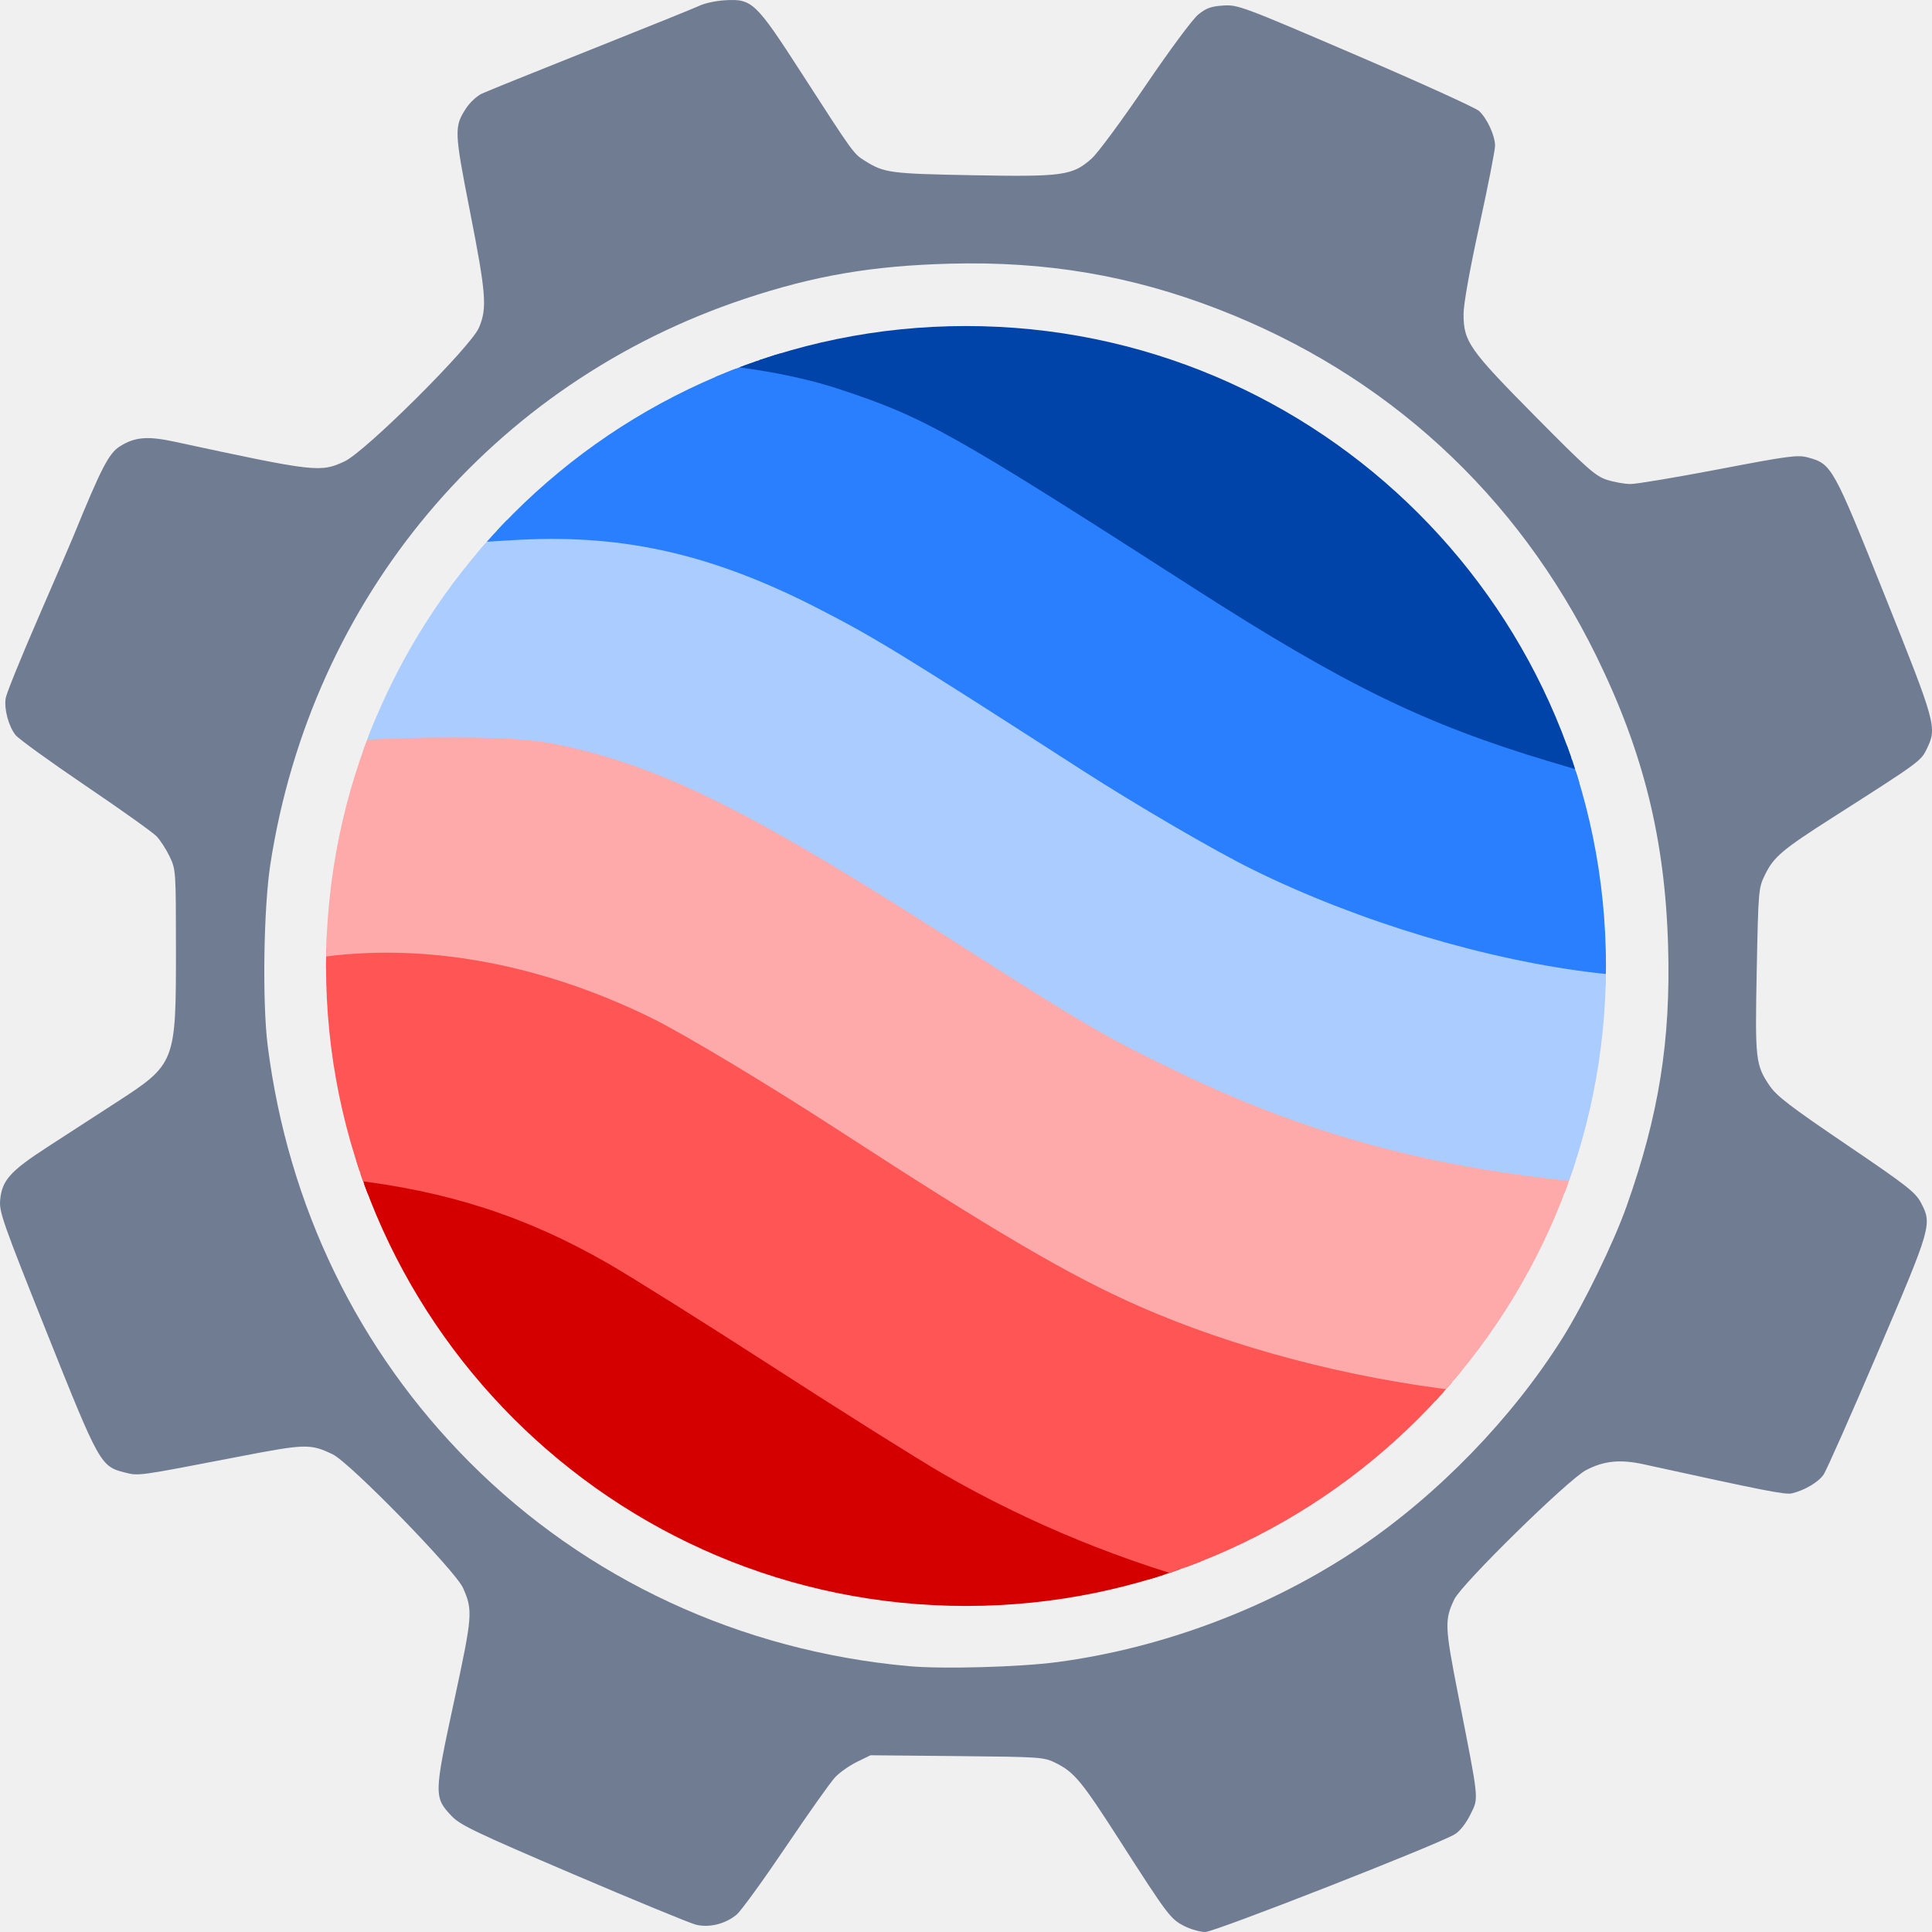
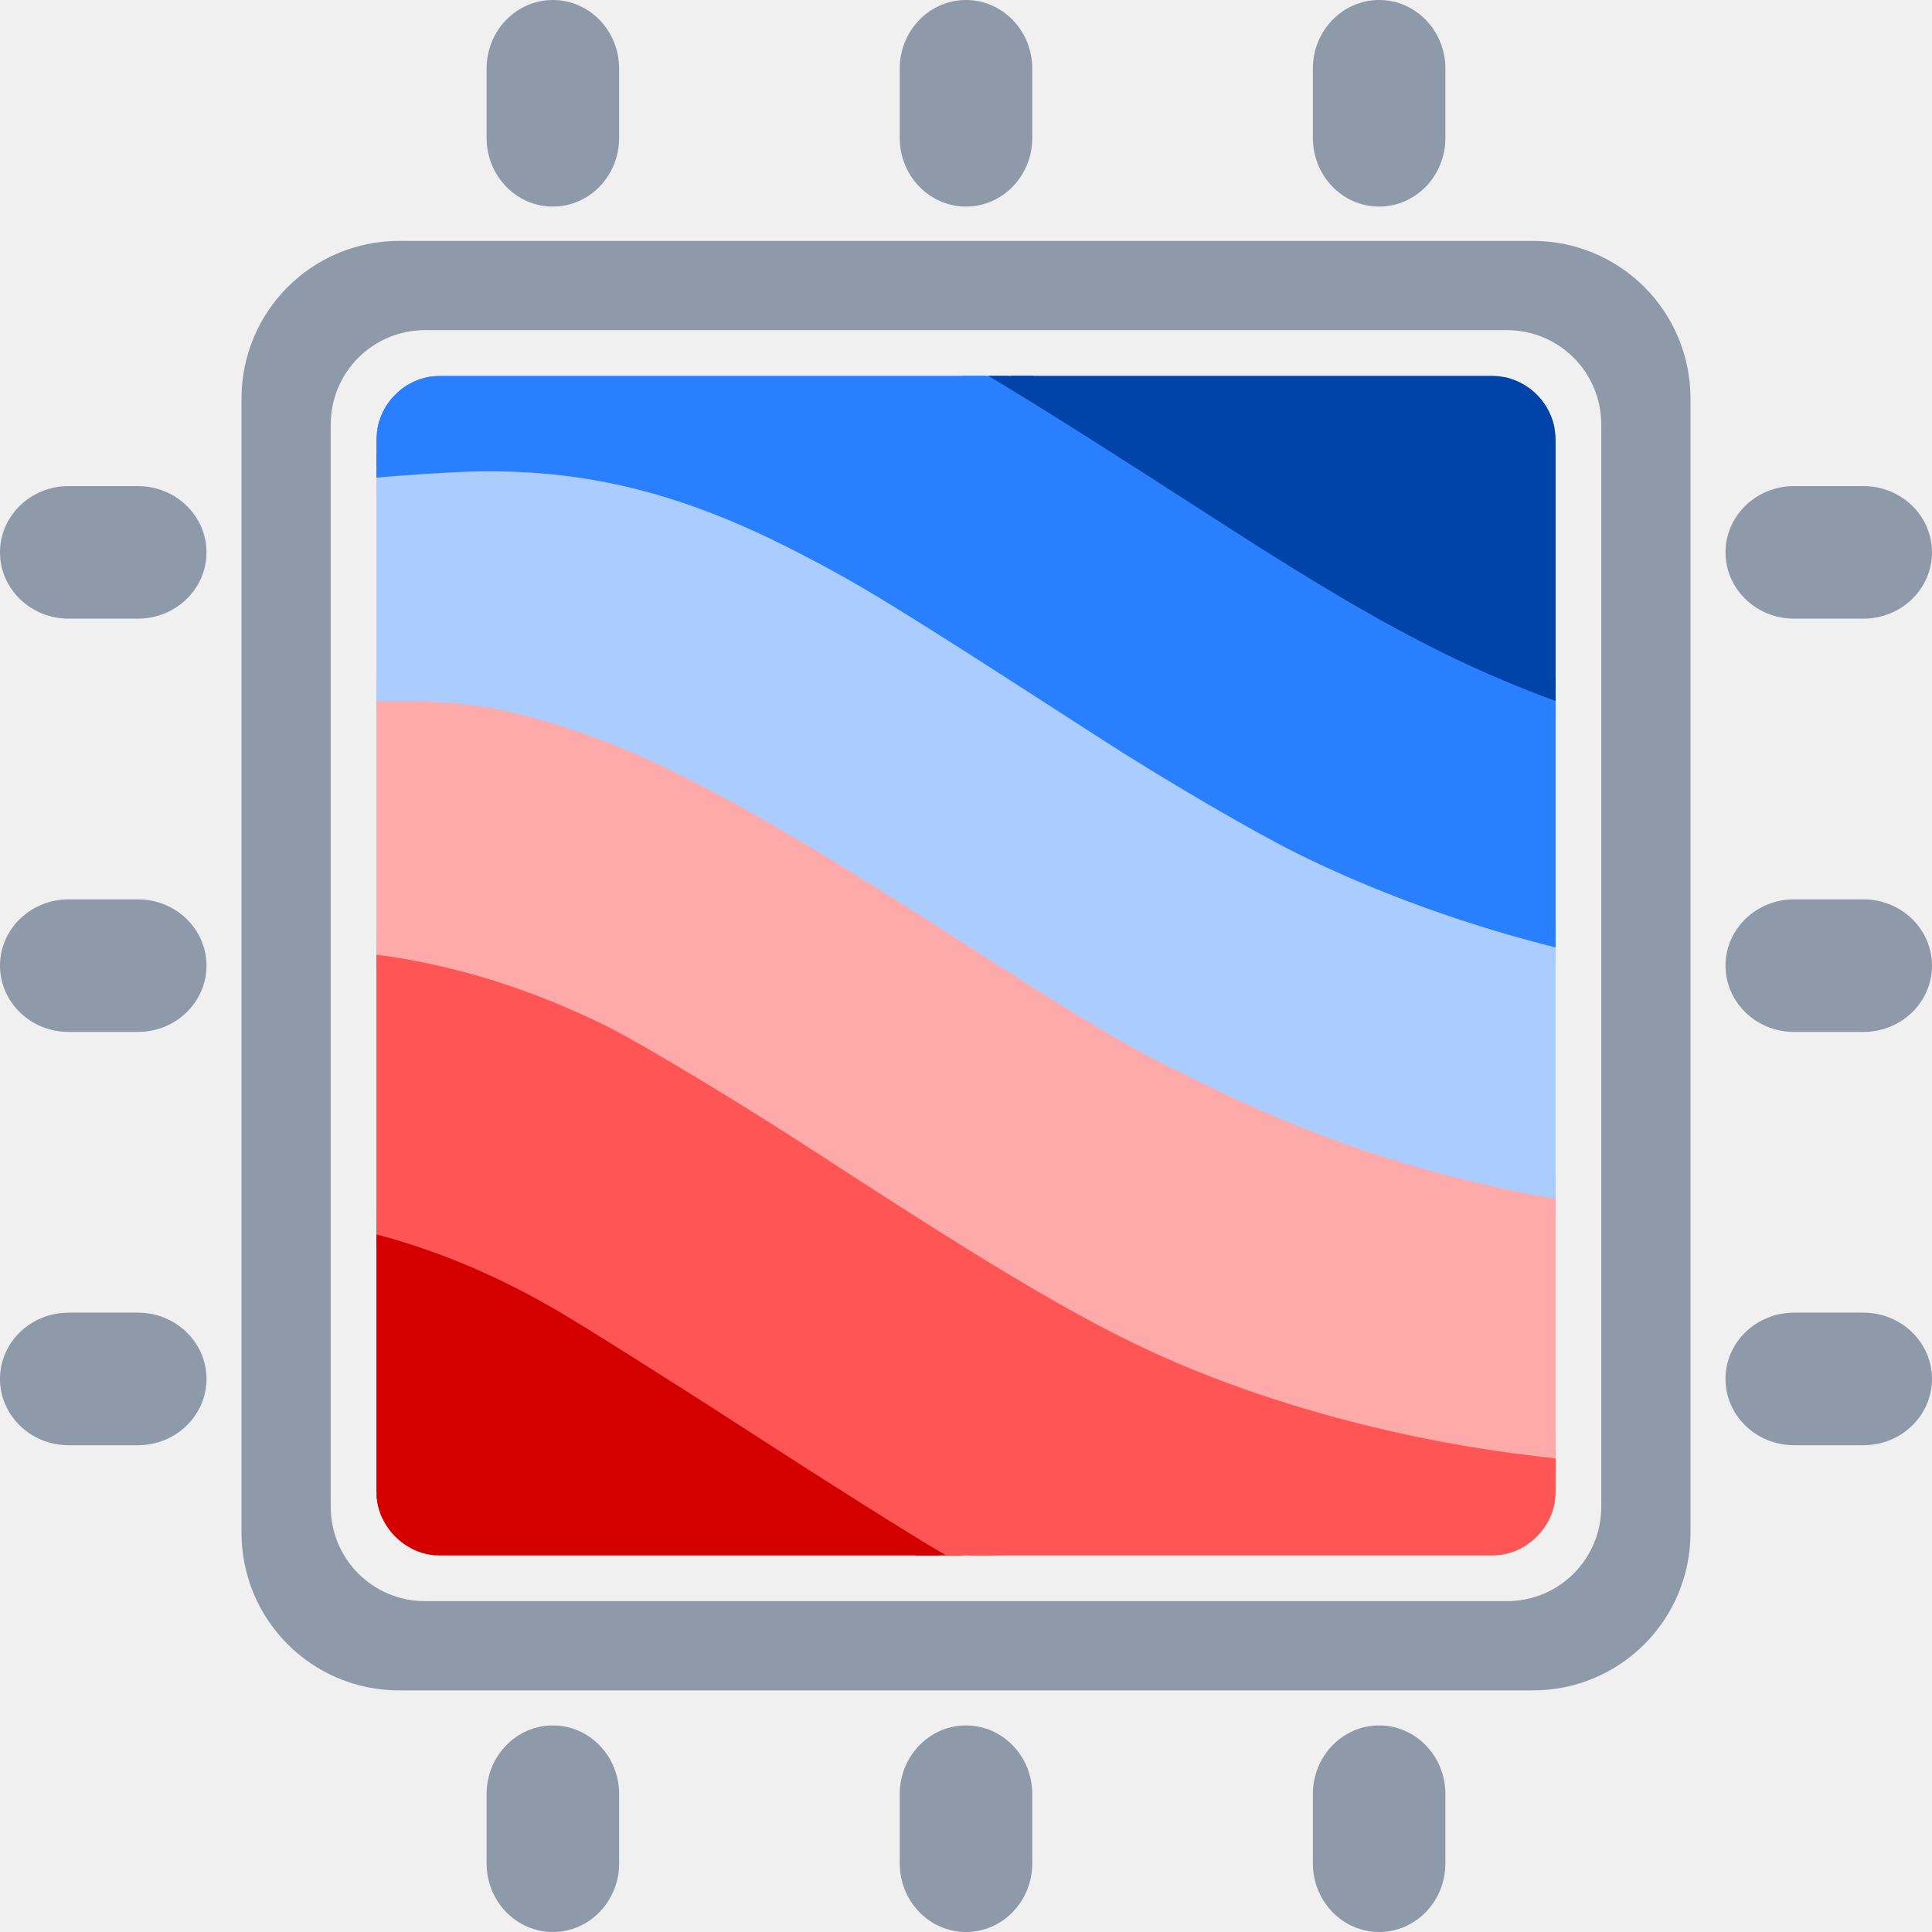
- <svg xmlns="http://www.w3.org/2000/svg" width="211.667mm" height="211.667mm" viewBox="0 0 211.667 211.667" version="1.1" id="svg8">
+ <svg xmlns="http://www.w3.org/2000/svg" width="260mm" height="260mm" viewBox="0 0 260 260" version="1.1" id="svg8">
  <defs id="defs2">
-     <clipPath clipPathUnits="userSpaceOnUse" id="clipPath846">
-       <path style="fill:none;fill-opacity:1;fill-rule:nonzero;stroke:#ffffff;stroke-width:0.924;stroke-linecap:round;stroke-miterlimit:4;stroke-dasharray:none" d="m -598.054,-154.244 a 70.113,70.113 0 0 1 -70.113,70.113 70.113,70.113 0 0 1 -70.113,-70.113 70.113,70.113 0 0 1 70.113,-70.113 70.113,70.113 0 0 1 70.113,70.113 z" id="path848" />
+     <clipPath clipPathUnits="userSpaceOnUse" id="clipPath1107">
+       <rect style="fill:none;fill-opacity:1;stroke:#ffff00;stroke-width:0.939" id="rect1109" width="113.859" height="113.859" x="611.328" y="-211.117" ry="7.558" transform="scale(-1,1)" />
+     </clipPath>
+     <clipPath clipPathUnits="userSpaceOnUse" id="clipPath1107-9">
+       <rect style="fill:none;fill-opacity:1;stroke:#ffff00;stroke-width:0.939" id="rect1109-7" width="113.859" height="113.859" x="611.328" y="-211.117" ry="7.558" transform="scale(-1,1)" />
+     </clipPath>
+     <clipPath clipPathUnits="userSpaceOnUse" id="clipPath1225">
+       <rect style="fill:none;fill-opacity:1;stroke:#ffff00;stroke-width:0.939" id="rect1227" width="113.859" height="113.859" x="611.328" y="-211.117" ry="7.558" transform="scale(-1,1)" />
+     </clipPath>
+     <clipPath clipPathUnits="userSpaceOnUse" id="clipPath1107-75-6">
+       <rect style="fill:none;fill-opacity:1;stroke:#ffff00;stroke-width:0.939" id="rect1109-3-2" width="113.859" height="113.859" x="611.328" y="-211.117" ry="7.558" transform="scale(-1,1)" />
+     </clipPath>
+     <clipPath clipPathUnits="userSpaceOnUse" id="clipPath919">
+       <rect style="fill:none;fill-opacity:1;stroke:#ffff00;stroke-width:0.923" id="rect921" width="111.793" height="112.089" x="98.29" y="612.213" ry="6.103" transform="matrix(0,-1,-1,0,0,0)" />
    </clipPath>
  </defs>
  <g id="layer1" transform="translate(774.0003,260.0771)">
-     <g id="g880" transform="translate(-622.2035,-121.8749)">
-       <g style="fill:#6f7c91" transform="matrix(1.090287,0,0,1.090164,258.7732,175.7723)" id="g837">
-         <path id="path839" d="m -257.559,-94.442 c -1.386,-0.701 -1.657,-1.059 -6.427,-8.495 -3.922,-6.114 -4.62,-6.961 -6.504,-7.899 -1.183,-0.589 -1.465,-0.608 -9.912,-0.689 l -8.695,-0.083 -1.363,0.667 c -0.75,0.367 -1.734,1.059 -2.188,1.538 -0.454,0.479 -2.686,3.63 -4.961,7.002 -2.274,3.372 -4.496,6.435 -4.938,6.806 -1.112,0.935 -2.753,1.344 -4.086,1.016 -0.582,-0.143 -6.118,-2.422 -12.303,-5.064 -9.722,-4.154 -11.377,-4.943 -12.219,-5.824 -1.82,-1.906 -1.816,-2.162 0.19,-11.463 1.886,-8.747 1.925,-9.227 0.924,-11.489 -0.766,-1.732 -11.384,-12.617 -13.105,-13.435 -2.263,-1.075 -2.694,-1.064 -9.525,0.255 -10.131,1.956 -9.952,1.931 -11.356,1.575 -2.44,-0.619 -2.555,-0.827 -7.851,-14.086 -4.418,-11.062 -4.79,-12.12 -4.676,-13.307 0.189,-1.97 0.997,-2.879 4.697,-5.283 1.821,-1.183 4.943,-3.207 6.938,-4.497 5.987,-3.873 6.032,-3.988 6.029,-15.321 -0.003,-7.978 -0.011,-8.106 -0.635,-9.411 -0.348,-0.728 -0.941,-1.645 -1.319,-2.038 -0.378,-0.393 -3.597,-2.687 -7.154,-5.097 -3.557,-2.41 -6.712,-4.693 -7.012,-5.074 -0.704,-0.895 -1.164,-2.622 -0.988,-3.709 0.076,-0.471 1.525,-4.047 3.219,-7.947 1.694,-3.9 3.299,-7.627 3.567,-8.282 2.832,-6.933 3.58,-8.379 4.695,-9.078 1.5,-0.941 2.773,-1.047 5.497,-0.46 14.164,3.052 14.636,3.107 17.066,1.979 2.097,-0.973 12.673,-11.492 13.509,-13.436 0.839,-1.951 0.728,-3.395 -0.902,-11.702 -1.589,-8.094 -1.603,-8.513 -0.351,-10.405 0.364,-0.55 1.06,-1.188 1.545,-1.417 0.486,-0.229 5.408,-2.217 10.938,-4.418 5.53,-2.201 10.471,-4.198 10.98,-4.438 0.509,-0.241 1.64,-0.479 2.514,-0.529 2.735,-0.158 3.083,0.174 7.71,7.346 5.237,8.118 5.205,8.074 6.37,8.802 1.923,1.203 2.509,1.281 10.791,1.436 9.127,0.171 10.072,0.036 12.007,-1.709 0.607,-0.548 3.035,-3.841 5.396,-7.318 2.414,-3.556 4.728,-6.674 5.288,-7.127 0.796,-0.644 1.301,-0.825 2.514,-0.901 1.468,-0.092 1.902,0.07 13.291,4.961 6.476,2.781 12.058,5.317 12.404,5.635 0.807,0.741 1.606,2.469 1.612,3.489 0.003,0.437 -0.709,4.061 -1.582,8.054 -0.975,4.46 -1.586,7.879 -1.584,8.864 0.004,2.774 0.549,3.552 7.166,10.243 5.219,5.277 6.084,6.045 7.232,6.416 0.717,0.232 1.789,0.424 2.381,0.426 0.593,0.002 4.59,-0.668 8.883,-1.489 7.055,-1.349 7.915,-1.462 8.951,-1.179 2.389,0.655 2.511,0.873 7.721,13.893 5.161,12.897 5.256,13.242 4.212,15.397 -0.591,1.222 -0.713,1.311 -9.375,6.839 -5.176,3.303 -5.996,3.997 -6.893,5.83 -0.638,1.304 -0.656,1.518 -0.817,9.528 -0.181,9.021 -0.121,9.567 1.298,11.655 0.701,1.032 2.103,2.106 7.716,5.912 6.018,4.08 6.935,4.794 7.474,5.817 1.152,2.186 1.095,2.384 -4.325,15.062 -2.717,6.354 -5.168,11.884 -5.446,12.287 -0.523,0.758 -1.902,1.574 -3.176,1.88 -0.661,0.159 -2.694,-0.239 -14.881,-2.914 -2.392,-0.525 -4.031,-0.358 -5.828,0.592 -1.815,0.96 -12.49,11.434 -13.224,12.975 -0.988,2.072 -0.961,2.725 0.394,9.619 2.133,10.851 2.073,10.269 1.229,11.994 -0.442,0.903 -1.048,1.675 -1.568,1.994 -1.654,1.017 -24.136,9.825 -25.08,9.825 -0.507,0 -1.452,-0.268 -2.099,-0.595 z m -12.826,-26.521 c 10.707,-1.415 21.543,-5.516 30.427,-11.517 7.918,-5.348 15.329,-12.996 20.378,-21.03 2.143,-3.41 5.155,-9.596 6.453,-13.254 3.253,-9.166 4.452,-16.675 4.178,-26.163 -0.31,-10.73 -2.468,-19.465 -7.193,-29.11 -7.988,-16.309 -21.139,-28.375 -38.047,-34.909 -8.722,-3.37 -17.268,-4.819 -26.911,-4.563 -7.825,0.208 -13.621,1.198 -20.6,3.52 -25.434,8.461 -43.583,30.09 -47.706,56.853 -0.68,4.415 -0.816,13.907 -0.261,18.256 2.054,16.104 9.072,30.58 20.276,41.819 11.738,11.775 27.242,18.972 44.167,20.501 3.368,0.304 11.065,0.094 14.841,-0.405 z" style="fill:#6f7c91;stroke-width:0.265" />
+     <g id="g1318" transform="matrix(1,0,0,1.000359,1.8860601e-6,2.8817194e-5)">
+       <g id="g965" transform="matrix(1.11411,0,0,1.11411,73.48699,14.84306)">
+         <path id="rect852-1-5" style="fill:#8e99a9;fill-opacity:1;stroke:none;stroke-width:5.453" d="m 232.65,160.578 c -39.928,0 -72.072,32.145 -72.072,72.072 v 517.377 c 0,39.928 32.145,72.072 72.072,72.072 h 517.377 c 39.928,0 72.072,-32.145 72.072,-72.072 V 232.65 c 0,-39.928 -32.145,-72.072 -72.072,-72.072 z m 11.74,40.738 h 493.896 c 23.863,0 43.072,19.211 43.072,43.074 v 493.896 c 0,23.863 -19.209,43.074 -43.072,43.074 H 244.391 c -23.863,0 -43.074,-19.211 -43.074,-43.074 V 244.391 c 0,-23.863 19.211,-43.074 43.074,-43.074 z" transform="matrix(0.2645833,0,0,0.2645833,-774.0003,-260.0771)" />
+         <g clip-path="url(#clipPath919)" id="g839-2-8-3" transform="matrix(1.270743,0,0,1.274107,205.1834,66.37353)">
+           <path style="fill:#d40000;fill-opacity:1;fill-rule:nonzero;stroke:#d40000;stroke-width:2.203;stroke-linecap:round;stroke-miterlimit:4;stroke-dasharray:none" d="m -678.24,-78.208 c -12.225,-1.78 -24.591,-6.697 -34.574,-13.746 -6.108,-4.314 -14.554,-13.128 -18.989,-19.817 -3.683,-5.556 -7.936,-14.121 -8.834,-17.794 -0.367,-1.5 -0.287,-1.584 1.274,-1.339 0.916,0.144 3.501,0.403 5.745,0.575 4.702,0.362 12.304,2.361 17.775,4.675 5.627,2.38 14.55,7.663 27.1,16.045 13.323,8.898 21.678,13.787 29.328,17.159 6.3,2.777 14.921,5.727 20.21,6.915 l 3.497,0.785 -4.662,1.798 c -11.994,4.625 -26.34,6.422 -37.87,4.743 z" id="path971-7-7-5" />
+           <path style="fill:#ff5555;fill-opacity:1;fill-rule:nonzero;stroke:#ff5555;stroke-width:2.203;stroke-linecap:round;stroke-miterlimit:4;stroke-dasharray:none" d="m -639.788,-87.148 c -10.655,-2.791 -20.932,-6.993 -30.282,-12.379 -2.577,-1.485 -10.849,-6.68 -18.382,-11.545 -7.533,-4.865 -15.81,-10.061 -18.395,-11.546 -9.072,-5.215 -17.878,-8.065 -28.776,-9.313 l -6.083,-0.697 -1.041,-4.079 c -1.319,-5.169 -2.557,-16.525 -1.874,-17.193 0.281,-0.275 3.265,-0.803 6.631,-1.173 13.016,-1.431 25.783,1.375 38.983,8.567 2.689,1.465 10.032,6.082 16.318,10.261 19.328,12.847 28.508,17.968 39.695,22.145 9.793,3.657 24.663,6.821 32.05,6.821 1.605,0 2.918,0.215 2.918,0.478 0,0.967 -9.749,10.469 -13.987,13.633 -4.482,3.345 -11.18,7.473 -12.045,7.422 -0.267,-0.016 -2.845,-0.647 -5.73,-1.403 z" id="path973-0-9-6" />
+           <path style="fill:#ffaaaa;fill-opacity:1;fill-rule:nonzero;stroke:#ffaaaa;stroke-width:2.203;stroke-linecap:round;stroke-miterlimit:4;stroke-dasharray:none" d="m -613.801,-108.776 c -12.218,-1.401 -24.75,-4.703 -34.999,-9.222 -7.521,-3.316 -15.572,-8.031 -32.593,-19.089 -7.889,-5.125 -17.228,-10.732 -20.754,-12.46 -12.936,-6.339 -26.455,-8.609 -38.59,-6.48 l -4.205,0.738 0.29,-3.529 c 0.554,-6.736 0.835,-8.634 2.023,-13.694 l 1.194,-5.086 3.908,-0.731 c 6.102,-1.141 14.497,-1.425 20.099,-0.678 12.719,1.696 23.407,6.511 43.526,19.609 7.201,4.688 15.553,9.971 18.56,11.741 16.684,9.818 33.886,15.415 52.694,17.145 l 7.36,0.677 -1.111,2.818 c -1.8,4.566 -5.163,11.005 -7.951,15.222 -1.43,2.163 -2.645,3.899 -2.701,3.857 -0.056,-0.042 -3.093,-0.419 -6.751,-0.839 z" id="path975-9-2-2" />
+           <path style="fill:#aaccff;fill-opacity:1;fill-rule:nonzero;stroke:#aaccff;stroke-width:2.203;stroke-linecap:round;stroke-miterlimit:4;stroke-dasharray:none" d="m -604.528,-132.087 c -14.449,-1.707 -26.889,-5.279 -39.558,-11.36 -8.313,-3.99 -10.341,-5.173 -25.572,-14.923 -20.633,-13.208 -30.209,-18.078 -40.659,-20.68 -4.167,-1.038 -6.956,-1.309 -13.684,-1.332 -4.648,-0.016 -10.221,0.189 -12.385,0.454 -2.962,0.364 -4.552,0.978 -4.552,0.446 0,-1.144 5.74,-12.295 8.08,-15.939 2.509,-3.907 3.129,-4.166 12.431,-5.178 4.721,-0.514 7.649,-0.511 12.297,0.012 13.964,1.571 22.576,5.449 44.741,20.147 6.892,4.57 15.308,9.925 18.703,11.9 14.906,8.671 32.204,14.24 48.465,15.602 l 4.517,0.378 v 3.39 c 0,2.793 -1.2,10.094 -2.743,16.689 -0.358,1.53 -0.441,1.533 -10.079,0.394 z" id="path977-3-0-9" />
+           <path style="fill:#2a7fff;fill-opacity:1;fill-rule:nonzero;stroke:#2a7fff;stroke-width:2.203;stroke-linecap:round;stroke-miterlimit:4;stroke-dasharray:none" d="m -598.7,-154.543 c -11.982,-1.356 -26.074,-5.579 -37.591,-11.266 -4.167,-2.058 -12.559,-6.95 -18.65,-10.871 -19.676,-12.67 -22.63,-14.479 -28.882,-17.693 -11.648,-5.987 -21.487,-8.262 -33.187,-7.673 -3.686,0.186 -7.864,0.515 -9.283,0.733 l -2.581,0.395 1.28,-1.798 c 2.325,-3.264 9.821,-10.304 14.739,-13.841 l 4.84,-3.481 7.887,0.04 c 9.041,0.046 14.802,1.203 23.201,4.661 6.741,2.775 11.944,5.812 26.939,15.722 21.527,14.228 31.813,19.447 46.041,23.363 4.007,1.103 7.941,2.197 8.742,2.431 1.218,0.356 1.578,0.998 2.191,3.911 0.404,1.917 0.902,6.304 1.107,9.749 l 0.373,6.264 -1.399,-0.076 c -0.769,-0.042 -3.366,-0.298 -5.77,-0.57 z" id="path979-6-2-1" />
+           <path style="fill:#0044aa;fill-opacity:1;fill-rule:nonzero;stroke:#0044aa;stroke-width:2.203;stroke-linecap:round;stroke-miterlimit:4;stroke-dasharray:none" d="m -603.945,-177.71 c -13.525,-4.054 -22.246,-8.31 -38.756,-18.918 -26.597,-17.088 -29.547,-18.74 -39.048,-21.877 -5.4,-1.783 -12.879,-2.947 -19.524,-3.039 l -7.301,-0.224 7.761,-1.841 c 6.409,-1.521 13.942,-5.334 20.173,-6.344 6.867,-1.114 18.406,-1.097 25.392,0.035 23.309,3.78 44.459,19.39 55.231,40.766 2.571,5.101 6.53,12.283 6.53,13.434 0,0.919 -2.749,0.319 -10.458,-1.992 z" id="path981-0-3-2" />
+         </g>
      </g>
-       <g transform="translate(622.2035,121.8749)" clip-path="url(#clipPath846)" id="g839">
-         <path style="fill:#d40000;fill-opacity:1;fill-rule:nonzero;stroke:#d40000;stroke-width:2.203;stroke-linecap:round;stroke-miterlimit:4;stroke-dasharray:none" d="m -678.24,-78.208 c -12.225,-1.78 -24.591,-6.697 -34.574,-13.746 -6.108,-4.314 -14.554,-13.128 -18.989,-19.817 -3.683,-5.556 -7.936,-14.121 -8.834,-17.794 -0.367,-1.5 -0.287,-1.584 1.274,-1.339 0.916,0.144 3.501,0.403 5.745,0.575 4.702,0.362 12.304,2.361 17.775,4.675 5.627,2.38 14.55,7.663 27.1,16.045 13.323,8.898 21.678,13.787 29.328,17.159 6.3,2.777 14.921,5.727 20.21,6.915 l 3.497,0.785 -4.662,1.798 c -11.994,4.625 -26.34,6.422 -37.87,4.743 z" id="path971" />
-         <path style="fill:#ff5555;fill-opacity:1;fill-rule:nonzero;stroke:#ff5555;stroke-width:2.203;stroke-linecap:round;stroke-miterlimit:4;stroke-dasharray:none" d="m -639.788,-87.148 c -10.655,-2.791 -20.932,-6.993 -30.282,-12.379 -2.577,-1.485 -10.849,-6.68 -18.382,-11.545 -7.533,-4.865 -15.81,-10.061 -18.395,-11.546 -9.072,-5.215 -17.878,-8.065 -28.776,-9.313 l -6.083,-0.697 -1.041,-4.079 c -1.319,-5.169 -2.557,-16.525 -1.874,-17.193 0.281,-0.275 3.265,-0.803 6.631,-1.173 13.016,-1.431 25.783,1.375 38.983,8.567 2.689,1.465 10.032,6.082 16.318,10.261 19.328,12.847 28.508,17.968 39.695,22.145 9.793,3.657 24.663,6.821 32.05,6.821 1.605,0 2.918,0.215 2.918,0.478 0,0.967 -9.749,10.469 -13.987,13.633 -4.482,3.345 -11.18,7.473 -12.045,7.422 -0.267,-0.016 -2.845,-0.647 -5.73,-1.403 z" id="path973" />
-         <path style="fill:#ffaaaa;fill-opacity:1;fill-rule:nonzero;stroke:#ffaaaa;stroke-width:2.203;stroke-linecap:round;stroke-miterlimit:4;stroke-dasharray:none" d="m -613.801,-108.776 c -12.218,-1.401 -24.75,-4.703 -34.999,-9.222 -7.521,-3.316 -15.572,-8.031 -32.593,-19.089 -7.889,-5.125 -17.228,-10.732 -20.754,-12.46 -12.936,-6.339 -26.455,-8.609 -38.59,-6.48 l -4.205,0.738 0.29,-3.529 c 0.554,-6.736 0.835,-8.634 2.023,-13.694 l 1.194,-5.086 3.908,-0.731 c 6.102,-1.141 14.497,-1.425 20.099,-0.678 12.719,1.696 23.407,6.511 43.526,19.609 7.201,4.688 15.553,9.971 18.56,11.741 16.684,9.818 33.886,15.415 52.694,17.145 l 7.36,0.677 -1.111,2.818 c -1.8,4.566 -5.163,11.005 -7.951,15.222 -1.43,2.163 -2.645,3.899 -2.701,3.857 -0.056,-0.042 -3.093,-0.419 -6.751,-0.839 z" id="path975" />
-         <path style="fill:#aaccff;fill-opacity:1;fill-rule:nonzero;stroke:#aaccff;stroke-width:2.203;stroke-linecap:round;stroke-miterlimit:4;stroke-dasharray:none" d="m -604.528,-132.087 c -14.449,-1.707 -26.889,-5.279 -39.558,-11.36 -8.313,-3.99 -10.341,-5.173 -25.572,-14.923 -20.633,-13.208 -30.209,-18.078 -40.659,-20.68 -4.167,-1.038 -6.956,-1.309 -13.684,-1.332 -4.648,-0.016 -10.221,0.189 -12.385,0.454 -2.962,0.364 -4.552,0.978 -4.552,0.446 0,-1.144 5.74,-12.295 8.08,-15.939 2.509,-3.907 3.129,-4.166 12.431,-5.178 4.721,-0.514 7.649,-0.511 12.297,0.012 13.964,1.571 22.576,5.449 44.741,20.147 6.892,4.57 15.308,9.925 18.703,11.9 14.906,8.671 32.204,14.24 48.465,15.602 l 4.517,0.378 v 3.39 c 0,2.793 -1.2,10.094 -2.743,16.689 -0.358,1.53 -0.441,1.533 -10.079,0.394 z" id="path977" />
-         <path style="fill:#2a7fff;fill-opacity:1;fill-rule:nonzero;stroke:#2a7fff;stroke-width:2.203;stroke-linecap:round;stroke-miterlimit:4;stroke-dasharray:none" d="m -598.7,-154.543 c -11.982,-1.356 -26.074,-5.579 -37.591,-11.266 -4.167,-2.058 -12.559,-6.95 -18.65,-10.871 -19.676,-12.67 -22.63,-14.479 -28.882,-17.693 -11.648,-5.987 -21.487,-8.262 -33.187,-7.673 -3.686,0.186 -7.864,0.515 -9.283,0.733 l -2.581,0.395 1.28,-1.798 c 2.325,-3.264 9.821,-10.304 14.739,-13.841 l 4.84,-3.481 7.887,0.04 c 9.041,0.046 14.802,1.203 23.201,4.661 6.741,2.775 11.944,5.812 26.939,15.722 21.527,14.228 31.813,19.447 46.041,23.363 4.007,1.103 7.941,2.197 8.742,2.431 1.218,0.356 1.578,0.998 2.191,3.911 0.404,1.917 0.902,6.304 1.107,9.749 l 0.373,6.264 -1.399,-0.076 c -0.769,-0.042 -3.366,-0.298 -5.77,-0.57 z" id="path979" />
-         <path style="fill:#0044aa;fill-opacity:1;fill-rule:nonzero;stroke:#0044aa;stroke-width:2.203;stroke-linecap:round;stroke-miterlimit:4;stroke-dasharray:none" d="m -603.945,-177.71 c -13.525,-4.054 -22.246,-8.31 -38.756,-18.918 -26.597,-17.088 -29.547,-18.74 -39.048,-21.877 -5.4,-1.783 -12.879,-2.947 -19.524,-3.039 l -7.301,-0.224 7.761,-1.841 c 6.409,-1.521 13.942,-5.334 20.173,-6.344 6.867,-1.114 18.406,-1.097 25.392,0.035 23.309,3.78 44.459,19.39 55.231,40.766 2.571,5.101 6.53,12.283 6.53,13.434 0,0.919 -2.749,0.319 -10.458,-1.992 z" id="path981" />
+       <g id="g1210" transform="translate(1.058334)">
+         <a id="a1323-7-7-7" transform="matrix(0.9007984,0,0,0.9325076,-10.89632,-22.21578)" style="fill:#8e99a9;fill-opacity:1;stroke:none">
+           <rect style="fill:#8e99a9;fill-opacity:1;stroke:none;stroke-width:0.2" id="rect852-5-7-5-0-5" width="19.8" height="29.8" x="-713.9" y="-254.977" ry="9.9" />
+         </a>
+         <a id="a1323-7-7-35" transform="matrix(0.9007984,0,0,0.9325076,44.70202,-22.21578)" style="fill:#8e99a9;fill-opacity:1;stroke:none">
+           <rect style="fill:#8e99a9;fill-opacity:1;stroke:none;stroke-width:0.2" id="rect852-5-7-5-0-62" width="19.8" height="29.8" x="-713.9" y="-254.977" ry="9.9" />
+         </a>
+         <a id="a1323-7-7-7-8" transform="matrix(0.9007983,0,0,0.9325075,-66.49466,-22.21578)" style="fill:#8e99a9;fill-opacity:1;stroke:none">
+           <rect style="fill:#8e99a9;fill-opacity:1;stroke:none;stroke-width:0.2" id="rect852-5-7-5-0-5-9" width="19.8" height="29.8" x="-713.9" y="-254.977" ry="9.9" />
+         </a>
+       </g>
+       <g id="g1210-0" transform="translate(1.058334,232.1181)">
+         <a id="a1323-7-7-7-6" transform="matrix(0.9007984,0,0,0.9325076,-10.89632,-22.21578)" style="fill:#8e99a9;fill-opacity:1;stroke:none">
+           <rect style="fill:#8e99a9;fill-opacity:1;stroke:none;stroke-width:0.2" id="rect852-5-7-5-0-5-1" width="19.8" height="29.8" x="-713.9" y="-254.977" ry="9.9" />
+         </a>
+         <a id="a1323-7-7-35-5" transform="matrix(0.9007984,0,0,0.9325076,44.70202,-22.21578)" style="fill:#8e99a9;fill-opacity:1;stroke:none">
+           <rect style="fill:#8e99a9;fill-opacity:1;stroke:none;stroke-width:0.2" id="rect852-5-7-5-0-62-5" width="19.8" height="29.8" x="-713.9" y="-254.977" ry="9.9" />
+         </a>
+         <a id="a1323-7-7-7-8-4" transform="matrix(0.9007983,0,0,0.9325075,-66.49466,-22.21578)" style="fill:#8e99a9;fill-opacity:1;stroke:none">
+           <rect style="fill:#8e99a9;fill-opacity:1;stroke:none;stroke-width:0.2" id="rect852-5-7-5-0-5-9-7" width="19.8" height="29.8" x="-713.9" y="-254.977" ry="9.9" />
+         </a>
+       </g>
+       <g id="g1210-6" transform="rotate(-90,-528.4704,-246.6653)">
+         <a id="a1323-7-7-7-5" transform="matrix(0.9007984,0,0,0.9325076,-10.89632,-22.21578)" style="fill:#8e99a9;fill-opacity:1;stroke:none">
+           <rect style="fill:#8e99a9;fill-opacity:1;stroke:none;stroke-width:0.2" id="rect852-5-7-5-0-5-6" width="19.8" height="29.8" x="-713.9" y="-254.977" ry="9.9" />
+         </a>
+         <a id="a1323-7-7-35-9" transform="matrix(0.9007984,0,0,0.9325076,44.70202,-22.21578)" style="fill:#8e99a9;fill-opacity:1;stroke:none">
+           <rect style="fill:#8e99a9;fill-opacity:1;stroke:none;stroke-width:0.2" id="rect852-5-7-5-0-62-3" width="19.8" height="29.8" x="-713.9" y="-254.977" ry="9.9" />
+         </a>
+         <a id="a1323-7-7-7-8-7" transform="matrix(0.9007983,0,0,0.9325075,-66.49466,-22.21578)" style="fill:#8e99a9;fill-opacity:1;stroke:none">
+           <rect style="fill:#8e99a9;fill-opacity:1;stroke:none;stroke-width:0.2" id="rect852-5-7-5-0-5-9-4" width="19.8" height="29.8" x="-713.9" y="-254.977" ry="9.9" />
+         </a>
+       </g>
+       <g id="g1210-5" transform="rotate(-90,-644.5762,-130.5596)">
+         <a id="a1323-7-7-7-2" transform="matrix(0.9007984,0,0,0.9325076,-10.89632,-22.21578)" style="fill:#8e99a9;fill-opacity:1;stroke:none">
+           <rect style="fill:#8e99a9;fill-opacity:1;stroke:none;stroke-width:0.2" id="rect852-5-7-5-0-5-5" width="19.8" height="29.8" x="-713.9" y="-254.977" ry="9.9" />
+         </a>
+         <a id="a1323-7-7-35-4" transform="matrix(0.9007984,0,0,0.9325076,44.70202,-22.21578)" style="fill:#8e99a9;fill-opacity:1;stroke:none">
+           <rect style="fill:#8e99a9;fill-opacity:1;stroke:none;stroke-width:0.2" id="rect852-5-7-5-0-62-7" width="19.8" height="29.8" x="-713.9" y="-254.977" ry="9.9" />
+         </a>
+         <a id="a1323-7-7-7-8-44" transform="matrix(0.9007983,0,0,0.9325075,-66.49466,-22.21578)" style="fill:#8e99a9;fill-opacity:1;stroke:none">
+           <rect style="fill:#8e99a9;fill-opacity:1;stroke:none;stroke-width:0.2" id="rect852-5-7-5-0-5-9-3" width="19.8" height="29.8" x="-713.9" y="-254.977" ry="9.9" />
+         </a>
      </g>
    </g>
  </g>
</svg>
